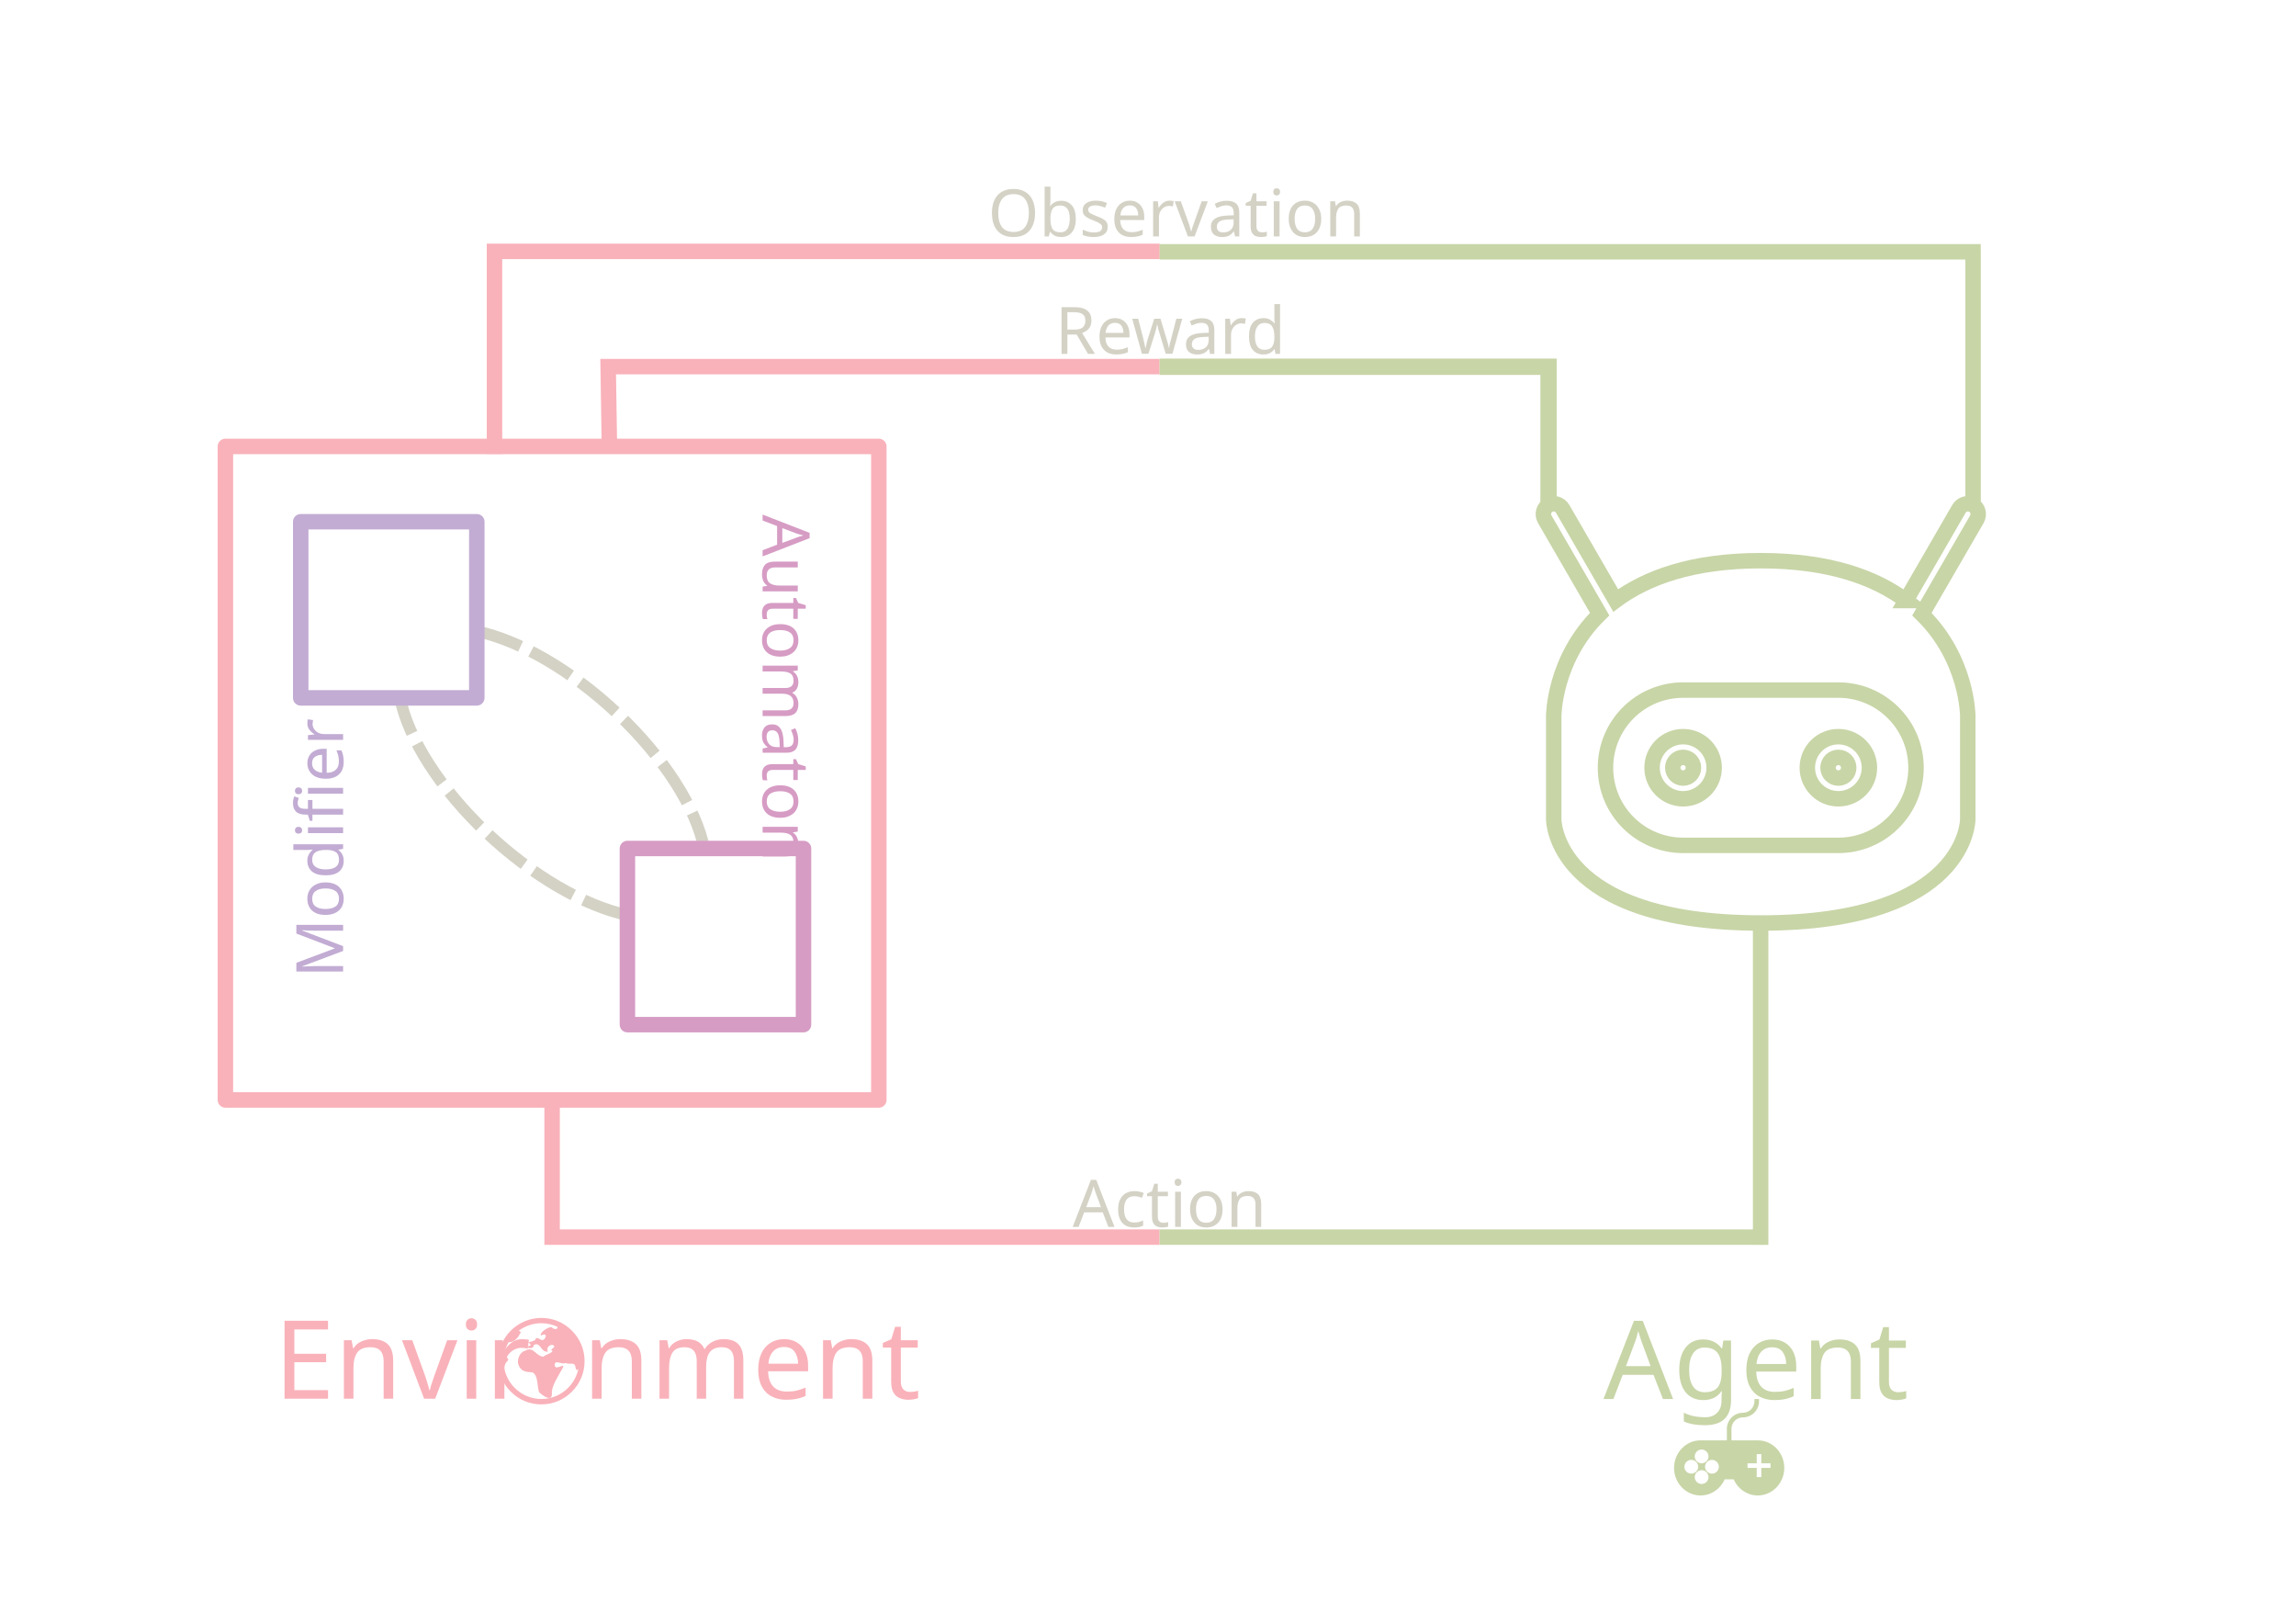
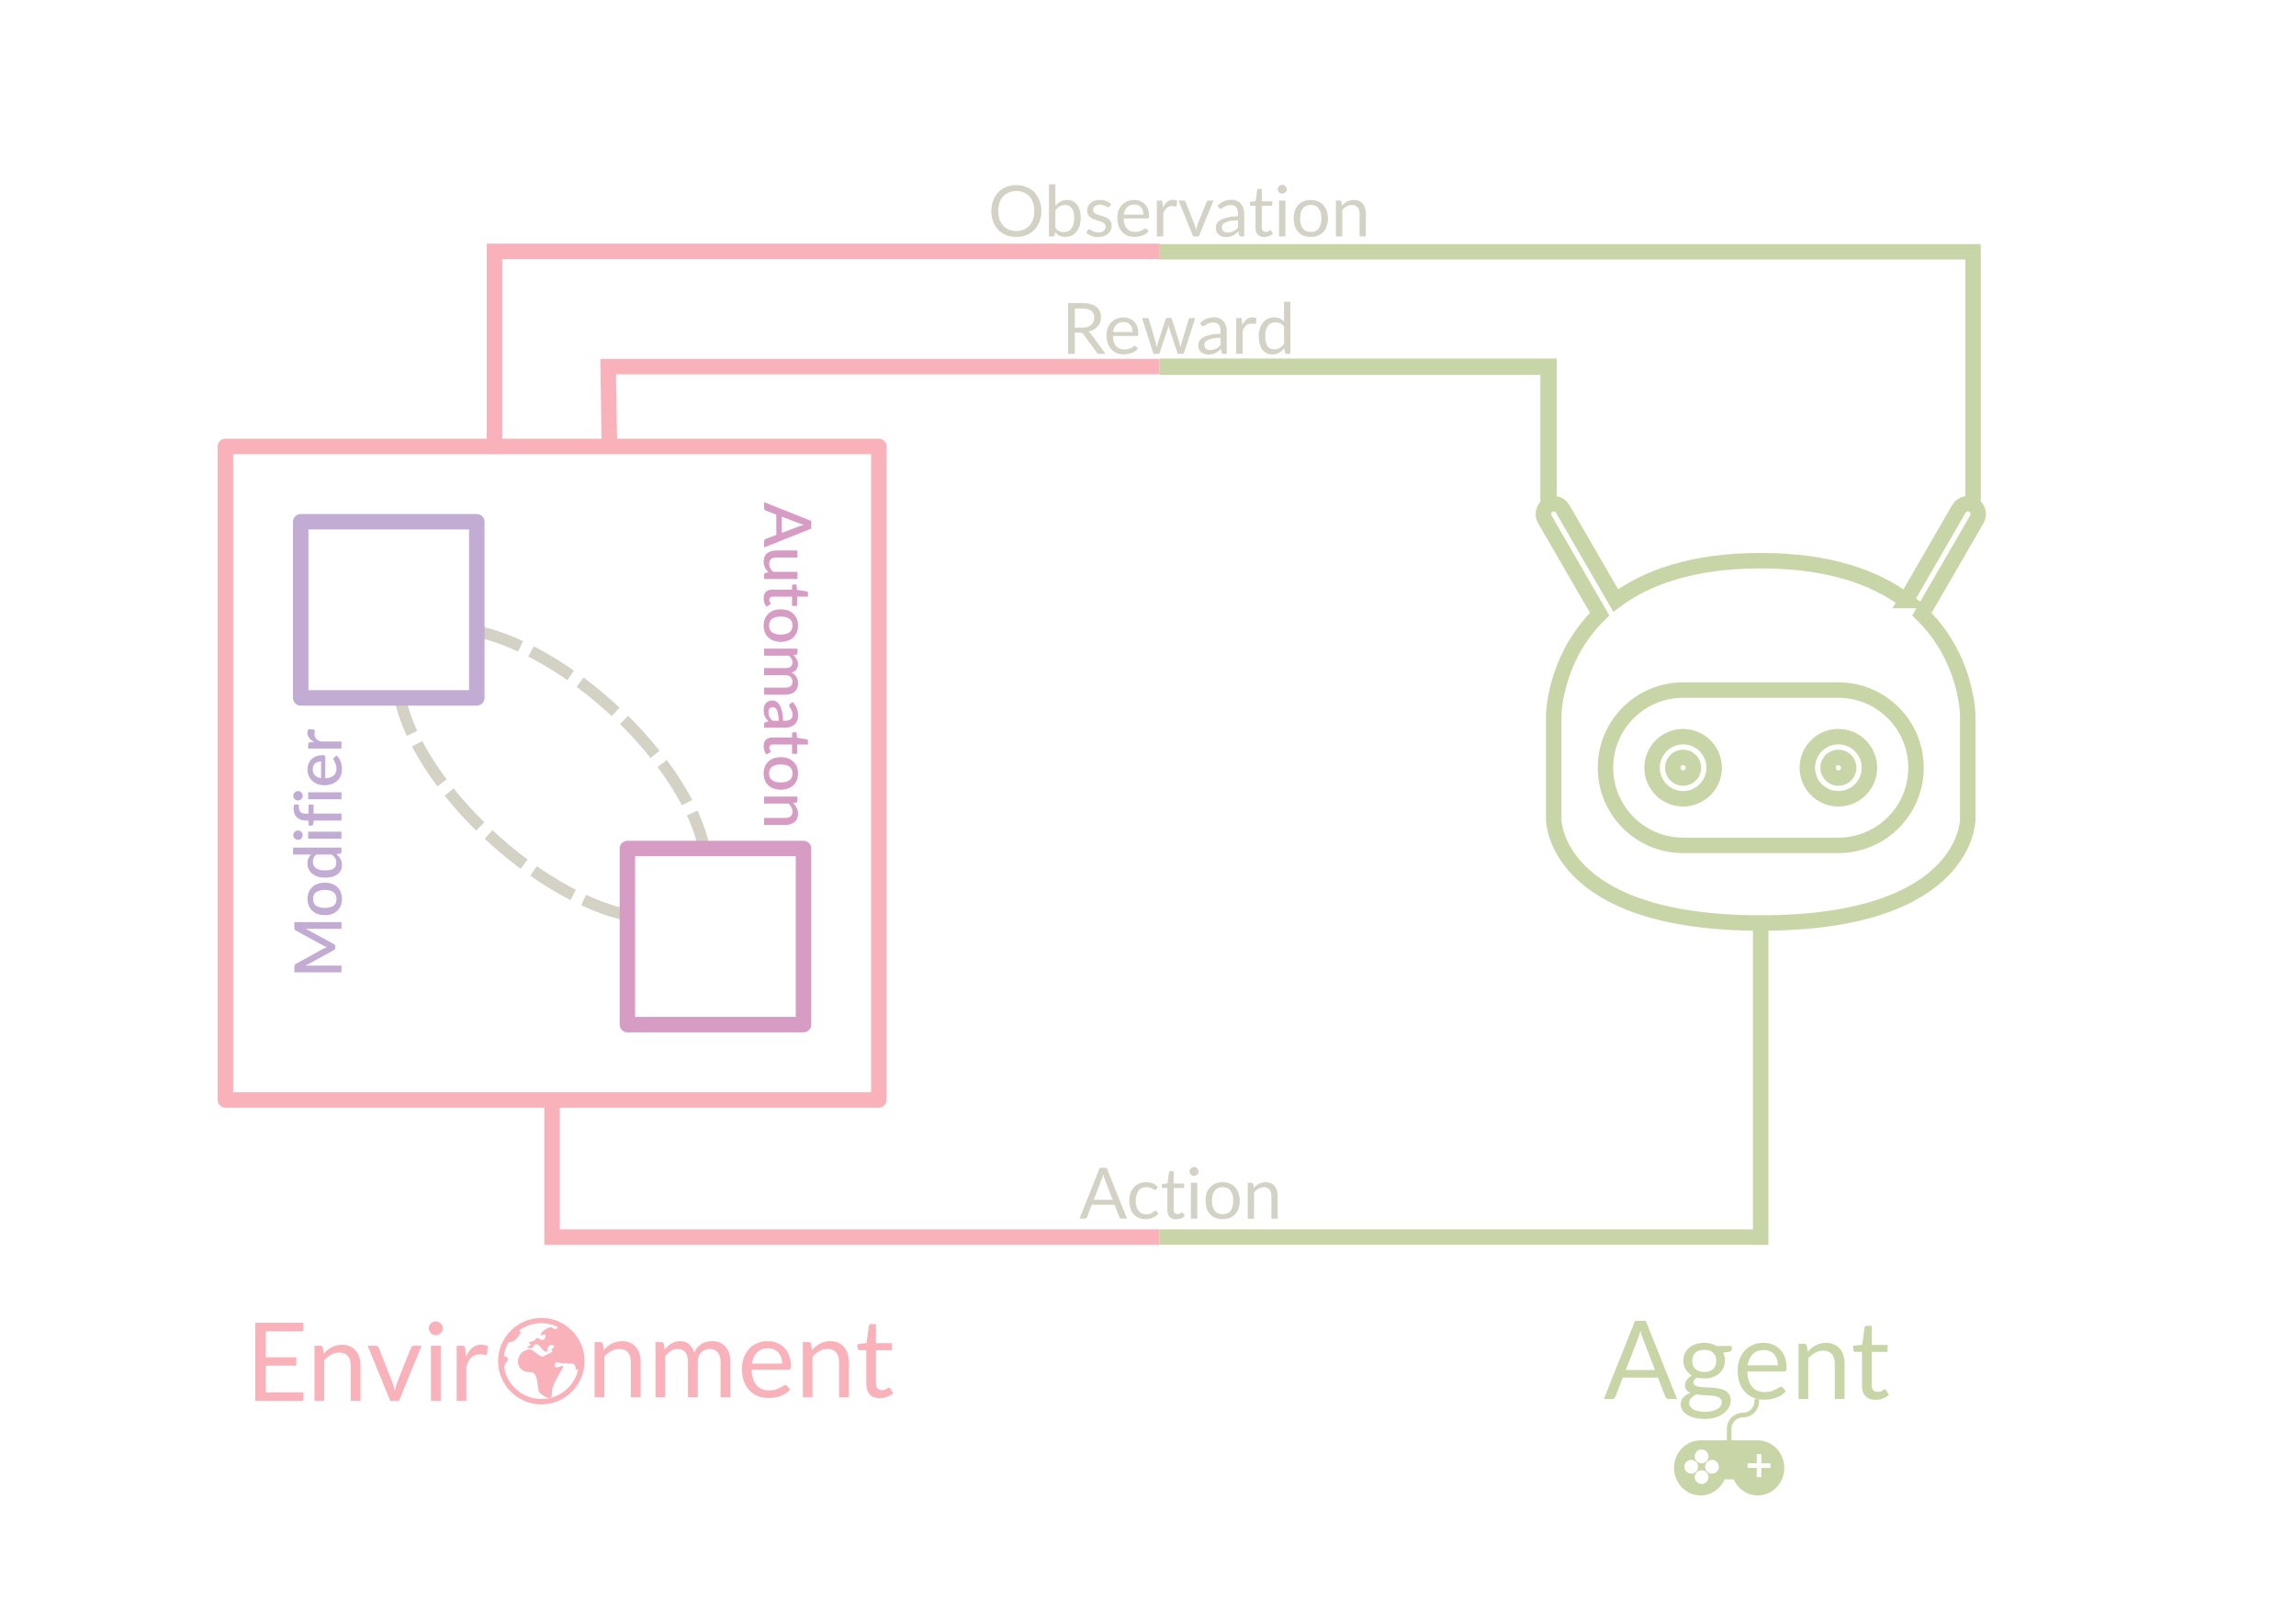
<svg xmlns="http://www.w3.org/2000/svg" xmlns:xlink="http://www.w3.org/1999/xlink" width="297mm" height="210mm" viewBox="0 0 297 210" version="1.1" id="svg8">
  <defs id="defs2">
    <marker style="overflow:visible;" id="Arrow1Send" refX="0.0" refY="0.0" orient="auto">
      <path transform="scale(0.2) rotate(180) translate(6,0)" style="fill-rule:evenodd;stroke:#5a5062;stroke-width:1pt;stroke-opacity:1;fill:#5a5062;fill-opacity:1" d="M 0.0,0.0 L 5.0,-5.0 L -12.5,0.0 L 5.0,5.0 L 0.0,0.0 z " id="path962" />
    </marker>
    <marker style="overflow:visible;" id="Arrow1Lend" refX="0.0" refY="0.0" orient="auto">
      <path transform="scale(0.8) rotate(180) translate(12.5,0)" style="fill-rule:evenodd;stroke:#5a5062;stroke-width:1pt;stroke-opacity:1;fill:#5a5062;fill-opacity:1" d="M 0.0,0.0 L 5.0,-5.0 L -12.5,0.0 L 5.0,5.0 L 0.0,0.0 z " id="path950" />
    </marker>
    <marker style="overflow:visible" id="Tail" refX="0.0" refY="0.0" orient="auto">
      <g transform="scale(-1.2)" id="g995" style="stroke:#5a5062;stroke-opacity:1;fill:#5a5062;fill-opacity:1">
        <path style="fill:#5a5062;fill-rule:evenodd;stroke:#5a5062;stroke-width:0.8;stroke-linecap:round;stroke-opacity:1;fill-opacity:1" d="M -3.805,-3.959 L 0.544,0" id="path983" />
        <path style="fill:#5a5062;fill-rule:evenodd;stroke:#5a5062;stroke-width:0.8;stroke-linecap:round;stroke-opacity:1;fill-opacity:1" d="M -1.287,-3.959 L 3.062,0" id="path985" />
        <path style="fill:#5a5062;fill-rule:evenodd;stroke:#5a5062;stroke-width:0.8;stroke-linecap:round;stroke-opacity:1;fill-opacity:1" d="M 1.305,-3.959 L 5.654,0" id="path987" />
        <path style="fill:#5a5062;fill-rule:evenodd;stroke:#5a5062;stroke-width:0.8;stroke-linecap:round;stroke-opacity:1;fill-opacity:1" d="M -3.805,4.178 L 0.544,0.22" id="path989" />
        <path style="fill:#5a5062;fill-rule:evenodd;stroke:#5a5062;stroke-width:0.8;stroke-linecap:round;stroke-opacity:1;fill-opacity:1" d="M -1.287,4.178 L 3.062,0.22" id="path991" />
        <path style="fill:#5a5062;fill-rule:evenodd;stroke:#5a5062;stroke-width:0.8;stroke-linecap:round;stroke-opacity:1;fill-opacity:1" d="M 1.305,4.178 L 5.654,0.22" id="path993" />
      </g>
    </marker>
    <linearGradient id="linearGradient1256">
      <stop style="stop-color:#c2acd3;stop-opacity:1;" offset="0" id="stop1252" />
      <stop style="stop-color:#c2acd3;stop-opacity:0;" offset="1" id="stop1254" />
    </linearGradient>
    <linearGradient xlink:href="#linearGradient1256" id="linearGradient1258" x1="-125.571" y1="40.637" x2="-96.426" y2="40.637" gradientUnits="userSpaceOnUse" />
  </defs>
  <g id="layer1">
-     <path id="path942" style="opacity:1;fill:none;stroke:#d4d2c5;stroke-width:5.669;stroke-linejoin:round;paint-order:markers fill stroke;stroke-miterlimit:4;stroke-dasharray:22.677,5.669;stroke-dashoffset:0" d="M 233.11 308.582 A 93.939 43.09 42.241 0 1 301.784 348.728 A 93.939 43.09 42.241 0 1 344.288 414.767 " transform="scale(0.2645833)" />
-     <path id="path919" style="opacity:1;fill:none;stroke:#d4d2c5;stroke-width:5.669;stroke-linejoin:round;paint-order:markers fill stroke;stroke-miterlimit:4;stroke-dasharray:22.677,5.669;stroke-dashoffset:0" d="M 306.744 447.324 A 93.939 43.09 42.241 0 1 238.07 407.178 A 93.939 43.09 42.241 0 1 195.566 341.137 " transform="scale(0.2645833)" />
+     <path id="path942" style="opacity:1;fill:none;stroke:#d4d2c5;stroke-width:5.669;stroke-linejoin:round;paint-order:markers fill stroke;stroke-miterlimit:4;stroke-dasharray:22.677, 5.669;stroke-dashoffset:0" d="M 233.11 308.582 A 93.939 43.09 42.241 0 1 301.784 348.728 A 93.939 43.09 42.241 0 1 344.288 414.767 " transform="scale(0.2645833)" />
+     <path id="path919" style="opacity:1;fill:none;stroke:#d4d2c5;stroke-width:5.669;stroke-linejoin:round;paint-order:markers fill stroke;stroke-miterlimit:4;stroke-dasharray:22.677, 5.669;stroke-dashoffset:0" d="M 306.744 447.324 A 93.939 43.09 42.241 0 1 238.07 407.178 A 93.939 43.09 42.241 0 1 195.566 341.137 " transform="scale(0.2645833)" />
    <rect style="fill:none;stroke:#c2acd3;stroke-width:2;stroke-linejoin:round;stroke-miterlimit:4;stroke-dasharray:none;stroke-opacity:1;paint-order:markers fill stroke" id="rect1009-2-3" width="22.779" height="22.779" x="38.898" y="67.48" />
    <rect style="fill:none;stroke:#d69cc4;stroke-width:2;stroke-linejoin:round;stroke-miterlimit:4;stroke-dasharray:none;stroke-opacity:1;paint-order:markers fill stroke" id="rect1009-2" width="22.779" height="22.779" x="81.159" y="109.741" />
    <rect style="opacity:1;fill:none;stroke:#f9b2ba;stroke-width:2;stroke-linejoin:round;stroke-miterlimit:4;stroke-dasharray:none;paint-order:markers fill stroke" id="rect853" width="84.523" height="84.523" x="29.157" y="57.739" />
    <path style="fill:none;stroke:#f9b2ba;stroke-width:2;stroke-linecap:butt;stroke-linejoin:miter;stroke-miterlimit:4;stroke-dasharray:none;stroke-opacity:1" d="M 71.418,142.261 V 160 H 150 v 0" id="path999" />
    <path style="fill:none;stroke:#f9b2ba;stroke-width:2;stroke-linecap:butt;stroke-linejoin:miter;stroke-miterlimit:4;stroke-dasharray:none;stroke-opacity:1" d="M 63.966,58.707 V 32.511 l 86.053,-2e-6 v 0" id="path947" />
    <path style="fill:none;stroke:#f9b2ba;stroke-width:2;stroke-linecap:butt;stroke-linejoin:miter;stroke-miterlimit:4;stroke-dasharray:none;stroke-opacity:1" d="M 78.846,58.662 78.669,47.416 h 71.337" id="path951" />
-     <text xml:space="preserve" style="font-style:normal;font-variant:normal;font-weight:normal;font-stretch:normal;font-size:8.467px;line-height:1.25;font-family:'Futura Lt BT';-inkscape-font-specification:'Futura Lt BT';fill:#d69cc4;fill-opacity:1;stroke-width:0.265" x="66.554" y="-98.647" id="text1246" transform="rotate(90)">
-       <tspan id="tspan1244" x="66.554" y="-98.647" style="font-style:normal;font-variant:normal;font-weight:normal;font-stretch:normal;font-size:8.467px;font-family:'Futura Lt BT';-inkscape-font-specification:'Futura Lt BT';fill:#d69cc4;fill-opacity:1;stroke-width:0.265">Automaton</tspan>
+     <text xml:space="preserve" style="font-style:normal;font-variant:normal;font-weight:600;font-stretch:normal;font-size:8.467px;line-height:1.25;font-family:lato;-inkscape-font-specification:'lato, Semi-Bold';font-variant-ligatures:normal;font-variant-caps:normal;font-variant-numeric:normal;font-feature-settings:normal;text-align:start;writing-mode:lr-tb;text-anchor:start;fill:#d69cc4;fill-opacity:1;stroke-width:0.265" x="64.967" y="-98.843" id="text1246" transform="rotate(90)">
+       <tspan id="tspan1244" x="64.967" y="-98.843" style="font-style:normal;font-variant:normal;font-weight:600;font-stretch:normal;font-size:8.467px;font-family:lato;-inkscape-font-specification:'lato, Semi-Bold';font-variant-ligatures:normal;font-variant-caps:normal;font-variant-numeric:normal;font-feature-settings:normal;text-align:start;writing-mode:lr-tb;text-anchor:start;fill:#d69cc4;fill-opacity:1;stroke-width:0.265">Automaton</tspan>
    </text>
-     <text xml:space="preserve" style="font-style:normal;font-variant:normal;font-weight:normal;font-stretch:normal;font-size:8.467px;line-height:1.25;font-family:'Futura Lt BT';-inkscape-font-specification:'Futura Lt BT, Normal';font-variant-ligatures:normal;font-variant-caps:normal;font-variant-numeric:normal;font-variant-east-asian:normal;opacity:1;fill:#c2acd3;fill-opacity:1;stroke-width:0.265;stroke-miterlimit:4;stroke-dasharray:none" x="-126.476" y="44.384" id="text1250" transform="rotate(-90)">
-       <tspan id="tspan1248" x="-126.476" y="44.384" style="font-style:normal;font-variant:normal;font-weight:normal;font-stretch:normal;font-size:8.467px;font-family:'Futura Lt BT';-inkscape-font-specification:'Futura Lt BT, Normal';font-variant-ligatures:normal;font-variant-caps:normal;font-variant-numeric:normal;font-variant-east-asian:normal;fill:#c2acd3;fill-opacity:1;stroke-width:0.265;stroke-miterlimit:4;stroke-dasharray:none">Modifier</tspan>
+     <text xml:space="preserve" style="font-style:normal;font-variant:normal;font-weight:600;font-stretch:normal;font-size:8.467px;line-height:1.25;font-family:lato;-inkscape-font-specification:'lato, Semi-Bold';font-variant-ligatures:normal;font-variant-caps:normal;font-variant-numeric:normal;font-feature-settings:normal;text-align:start;writing-mode:lr-tb;text-anchor:start;opacity:1;fill:#c2acd3;fill-opacity:1;stroke-width:0.265;stroke-miterlimit:4;stroke-dasharray:none" x="-126.476" y="44.172" id="text1250" transform="rotate(-90)">
+       <tspan id="tspan1248" x="-126.476" y="44.172" style="font-style:normal;font-variant:normal;font-weight:600;font-stretch:normal;font-size:8.467px;font-family:lato;-inkscape-font-specification:'lato, Semi-Bold';font-variant-ligatures:normal;font-variant-caps:normal;font-variant-numeric:normal;font-feature-settings:normal;text-align:start;writing-mode:lr-tb;text-anchor:start;fill:#c2acd3;fill-opacity:1;stroke-width:0.265;stroke-miterlimit:4;stroke-dasharray:none">Modifier</tspan>
    </text>
-     <text xml:space="preserve" style="font-style:normal;font-variant:normal;font-weight:normal;font-stretch:normal;font-size:14.111px;line-height:1.25;font-family:'Futura Lt BT';-inkscape-font-specification:'Futura Lt BT, Normal';font-variant-ligatures:normal;font-variant-caps:normal;font-variant-numeric:normal;font-variant-east-asian:normal;fill:#c8d5a7;fill-opacity:1;stroke-width:0.265" x="207.421" y="180.938" id="text1280-0">
-       <tspan id="tspan1278-0" x="207.421" y="180.938" style="font-style:normal;font-variant:normal;font-weight:normal;font-stretch:normal;font-size:14.111px;font-family:'Futura Lt BT';-inkscape-font-specification:'Futura Lt BT, Normal';font-variant-ligatures:normal;font-variant-caps:normal;font-variant-numeric:normal;font-variant-east-asian:normal;fill:#c8d5a7;fill-opacity:1;stroke-width:0.265">Agent</tspan>
+     <text xml:space="preserve" style="font-style:normal;font-variant:normal;font-weight:normal;font-stretch:normal;font-size:14.111px;line-height:1.25;font-family:lato;-inkscape-font-specification:lato;font-variant-ligatures:normal;font-variant-caps:normal;font-variant-numeric:normal;font-variant-east-asian:normal;fill:#c8d5a7;fill-opacity:1;stroke-width:0.265;" x="207.421" y="180.938" id="text1280-0">
+       <tspan id="tspan1278-0" x="207.421" y="180.938" style="font-style:normal;font-variant:normal;font-weight:normal;font-stretch:normal;font-size:14.111px;font-family:lato;-inkscape-font-specification:lato;font-variant-ligatures:normal;font-variant-caps:normal;font-variant-numeric:normal;font-variant-east-asian:normal;fill:#c8d5a7;fill-opacity:1;stroke-width:0.265;">Agent</tspan>
    </text>
    <path d="m 227.378,186.285 h -3.404 v -1.486 c 0,-0.819 0.666,-1.485 1.485,-1.485 1.146,0 2.079,-0.933 2.079,-2.079 v -0.297 h -0.594 v 0.297 c 0,0.819 -0.666,1.485 -1.485,1.485 -1.146,0 -2.079,0.933 -2.079,2.079 v 1.486 h -3.404 c -1.889,0 -3.428,1.598 -3.428,3.564 0,1.963 1.539,3.564 3.428,3.564 1.354,0 2.557,-0.811 3.116,-2.079 h 1.17 c 0.558,1.268 1.761,2.079 3.116,2.079 1.889,0 3.428,-1.601 3.428,-3.564 0,-1.966 -1.539,-3.564 -3.428,-3.564 z m -7.265,1.188 c 0.49,0 0.891,0.398 0.891,0.891 0,0.49 -0.401,0.891 -0.891,0.891 -0.49,0 -0.891,-0.401 -0.891,-0.891 0,-0.493 0.401,-0.891 0.891,-0.891 z m -2.228,2.228 c 0,-0.493 0.401,-0.891 0.891,-0.891 0.49,0 0.891,0.398 0.891,0.891 0,0.49 -0.401,0.891 -0.891,0.891 -0.49,0 -0.891,-0.401 -0.891,-0.891 z m 2.228,2.228 c -0.49,0 -0.891,-0.401 -0.891,-0.891 0,-0.493 0.401,-0.891 0.891,-0.891 0.49,0 0.891,0.398 0.891,0.891 0,0.49 -0.401,0.891 -0.891,0.891 z m 1.337,-1.337 c -0.49,0 -0.891,-0.401 -0.891,-0.891 0,-0.493 0.401,-0.891 0.891,-0.891 0.49,0 0.891,0.398 0.891,0.891 0,0.49 -0.401,0.891 -0.891,0.891 z m 7.574,-0.744 h -1.188 v 1.188 h -0.594 v -1.188 h -1.188 v -0.594 h 1.188 v -1.188 h 0.594 v 1.188 h 1.188 z" id="path1302" style="fill:#c8d5a7;fill-opacity:1;stroke-width:0.297" />
-     <path d="m 73.975,172.095 c 1.061,1.05 1.643,2.454 1.643,3.949 0,1.495 -0.582,2.899 -1.643,3.949 -1.05,1.061 -2.454,1.643 -3.949,1.643 -1.495,0 -2.899,-0.582 -3.949,-1.643 -1.061,-1.05 -1.643,-2.454 -1.643,-3.949 0,-1.495 0.582,-2.899 1.643,-3.949 1.061,-1.05 2.454,-1.643 3.949,-1.643 1.495,0 2.899,0.582 3.949,1.643 z m -0.491,7.407 c 0.685,-0.685 1.141,-1.552 1.335,-2.477 -0.148,0.217 -0.285,0.297 -0.377,-0.183 -0.091,-0.788 -0.81,-0.285 -1.278,-0.571 -0.479,0.32 -1.564,-0.628 -1.381,0.445 0.285,0.491 1.529,-0.651 0.913,0.377 -0.388,0.719 -1.438,2.305 -1.301,3.127 0.023,1.198 -1.221,0.251 -1.655,-0.148 -0.285,-0.799 -0.103,-2.191 -0.856,-2.579 -0.822,-0.034 -1.518,-0.114 -1.838,-1.027 -0.194,-0.651 0.205,-1.621 0.902,-1.78 1.027,-0.639 1.392,0.753 2.351,0.776 0.297,-0.308 1.107,-0.411 1.176,-0.765 -0.628,-0.114 0.799,-0.525 -0.057,-0.765 -0.479,0.057 -0.776,0.491 -0.525,0.867 -0.924,0.217 -0.947,-1.335 -1.838,-0.845 -0.023,0.776 -1.449,0.251 -0.491,0.091 0.331,-0.148 -0.536,-0.559 -0.068,-0.479 0.228,-0.011 0.993,-0.285 0.788,-0.468 0.434,-0.263 0.788,0.639 1.21,-0.023 0.308,-0.502 -0.126,-0.593 -0.502,-0.342 -0.217,-0.24 0.377,-0.753 0.902,-0.982 0.171,-0.08 0.342,-0.114 0.468,-0.103 0.263,0.308 0.753,0.354 0.776,-0.034 -0.651,-0.308 -1.37,-0.479 -2.111,-0.479 -1.061,0 -2.077,0.342 -2.922,0.97 0.228,0.103 0.354,0.228 0.137,0.399 -0.171,0.502 -0.856,1.176 -1.449,1.084 -0.308,0.536 -0.514,1.13 -0.605,1.758 0.502,0.171 0.616,0.491 0.514,0.605 -0.251,0.228 -0.411,0.536 -0.491,0.89 0.16,1.004 0.639,1.929 1.37,2.659 0.924,0.924 2.157,1.438 3.458,1.438 1.301,0 2.522,-0.514 3.447,-1.438 z" id="path1321" style="fill:#f9b2ba;fill-opacity:1;stroke-width:0.114" />
-     <text xml:space="preserve" style="font-style:normal;font-variant:normal;font-weight:normal;font-stretch:normal;font-size:14.111px;line-height:1.25;font-family:'Futura Lt BT';-inkscape-font-specification:'Futura Lt BT, Normal';font-variant-ligatures:normal;font-variant-caps:normal;font-variant-numeric:normal;font-variant-east-asian:normal;fill:#f9b2ba;fill-opacity:1;stroke-width:0.265" x="35.435" y="180.898" id="text1280-9">
-       <tspan id="tspan1278-5" x="35.435" y="180.898" style="font-style:normal;font-variant:normal;font-weight:normal;font-stretch:normal;font-size:14.111px;font-family:'Futura Lt BT';-inkscape-font-specification:'Futura Lt BT, Normal';font-variant-ligatures:normal;font-variant-caps:normal;font-variant-numeric:normal;font-variant-east-asian:normal;fill:#f9b2ba;fill-opacity:1;stroke-width:0.265">Envir</tspan>
+     <g id="g1279">
+       <path style="fill:#f9b2ba;fill-opacity:1;stroke-width:0.114" id="path1321" d="m 73.975,172.095 c 1.061,1.05 1.643,2.454 1.643,3.949 0,1.495 -0.582,2.899 -1.643,3.949 -1.05,1.061 -2.454,1.643 -3.949,1.643 -1.495,0 -2.899,-0.582 -3.949,-1.643 -1.061,-1.05 -1.643,-2.454 -1.643,-3.949 0,-1.495 0.582,-2.899 1.643,-3.949 1.061,-1.05 2.454,-1.643 3.949,-1.643 1.495,0 2.899,0.582 3.949,1.643 z m -0.491,7.407 c 0.685,-0.685 1.141,-1.552 1.335,-2.477 -0.148,0.217 -0.285,0.297 -0.377,-0.183 -0.091,-0.788 -0.81,-0.285 -1.278,-0.571 -0.479,0.32 -1.564,-0.628 -1.381,0.445 0.285,0.491 1.529,-0.651 0.913,0.377 -0.388,0.719 -1.438,2.305 -1.301,3.127 0.023,1.198 -1.221,0.251 -1.655,-0.148 -0.285,-0.799 -0.103,-2.191 -0.856,-2.579 -0.822,-0.034 -1.518,-0.114 -1.838,-1.027 -0.194,-0.651 0.205,-1.621 0.902,-1.78 1.027,-0.639 1.392,0.753 2.351,0.776 0.297,-0.308 1.107,-0.411 1.176,-0.765 -0.628,-0.114 0.799,-0.525 -0.057,-0.765 -0.479,0.057 -0.776,0.491 -0.525,0.867 -0.924,0.217 -0.947,-1.335 -1.838,-0.845 -0.023,0.776 -1.449,0.251 -0.491,0.091 0.331,-0.148 -0.536,-0.559 -0.068,-0.479 0.228,-0.011 0.993,-0.285 0.788,-0.468 0.434,-0.263 0.788,0.639 1.21,-0.023 0.308,-0.502 -0.126,-0.593 -0.502,-0.342 -0.217,-0.24 0.377,-0.753 0.902,-0.982 0.171,-0.08 0.342,-0.114 0.468,-0.103 0.263,0.308 0.753,0.354 0.776,-0.034 -0.651,-0.308 -1.37,-0.479 -2.111,-0.479 -1.061,0 -2.077,0.342 -2.922,0.97 0.228,0.103 0.354,0.228 0.137,0.399 -0.171,0.502 -0.856,1.176 -1.449,1.084 -0.308,0.536 -0.514,1.13 -0.605,1.758 0.502,0.171 0.616,0.491 0.514,0.605 -0.251,0.228 -0.411,0.536 -0.491,0.89 0.16,1.004 0.639,1.929 1.37,2.659 0.924,0.924 2.157,1.438 3.458,1.438 1.301,0 2.522,-0.514 3.447,-1.438 z" />
+       <text id="text1280-9" y="181.19" x="31.731" style="font-style:normal;font-variant:normal;font-weight:normal;font-stretch:normal;font-size:14.111px;line-height:1.25;font-family:lato;-inkscape-font-specification:lato;font-variant-ligatures:normal;font-variant-caps:normal;font-variant-numeric:normal;fill:#f9b2ba;fill-opacity:1;stroke-width:0.265" xml:space="preserve">
+         <tspan style="font-style:normal;font-variant:normal;font-weight:normal;font-stretch:normal;font-size:14.111px;font-family:lato;-inkscape-font-specification:lato;font-variant-ligatures:normal;font-variant-caps:normal;font-variant-numeric:normal;fill:#f9b2ba;fill-opacity:1;stroke-width:0.265" y="181.19" x="31.731" id="tspan1278-5">Envir</tspan>
+       </text>
+       <text id="text1280-93" y="180.721" x="75.917" style="font-style:normal;font-variant:normal;font-weight:normal;font-stretch:normal;font-size:14.111px;line-height:1.25;font-family:lato;-inkscape-font-specification:lato;font-variant-ligatures:normal;font-variant-caps:normal;font-variant-numeric:normal;fill:#f9b2ba;fill-opacity:1;stroke-width:0.265" xml:space="preserve">
+         <tspan style="font-style:normal;font-variant:normal;font-weight:normal;font-stretch:normal;font-size:14.111px;font-family:lato;-inkscape-font-specification:lato;font-variant-ligatures:normal;font-variant-caps:normal;font-variant-numeric:normal;fill:#f9b2ba;fill-opacity:1;stroke-width:0.265" y="180.721" x="75.917" id="tspan1278-1">nment</tspan>
+       </text>
+     </g>
+     <text xml:space="preserve" style="font-style:normal;font-variant:normal;font-weight:normal;font-stretch:normal;font-size:9.172px;line-height:1.25;font-family:lato;-inkscape-font-specification:'lato, Normal';font-variant-ligatures:normal;font-variant-caps:normal;font-variant-numeric:normal;font-feature-settings:normal;text-align:start;writing-mode:lr-tb;text-anchor:start;fill:#d4d2c5;fill-opacity:1;stroke:none;stroke-width:0.265" x="139.604" y="157.619" id="text1439">
+       <tspan id="tspan1437" x="139.604" y="157.619" style="font-style:normal;font-variant:normal;font-weight:normal;font-stretch:normal;font-size:9.172px;font-family:lato;-inkscape-font-specification:'lato, Normal';font-variant-ligatures:normal;font-variant-caps:normal;font-variant-numeric:normal;font-feature-settings:normal;text-align:start;writing-mode:lr-tb;text-anchor:start;fill:#d4d2c5;fill-opacity:1;stroke:none;stroke-width:0.265">Action</tspan>
    </text>
-     <text xml:space="preserve" style="font-style:normal;font-variant:normal;font-weight:normal;font-stretch:normal;font-size:14.111px;line-height:1.25;font-family:'Futura Lt BT';-inkscape-font-specification:'Futura Lt BT, Normal';font-variant-ligatures:normal;font-variant-caps:normal;font-variant-numeric:normal;font-variant-east-asian:normal;fill:#f9b2ba;fill-opacity:1;stroke-width:0.265" x="75.387" y="180.898" id="text1280-93">
-       <tspan id="tspan1278-1" x="75.387" y="180.898" style="font-style:normal;font-variant:normal;font-weight:normal;font-stretch:normal;font-size:14.111px;font-family:'Futura Lt BT';-inkscape-font-specification:'Futura Lt BT, Normal';font-variant-ligatures:normal;font-variant-caps:normal;font-variant-numeric:normal;font-variant-east-asian:normal;fill:#f9b2ba;fill-opacity:1;stroke-width:0.265">nment</tspan>
+     <text xml:space="preserve" style="font-style:normal;font-variant:normal;font-weight:normal;font-stretch:normal;font-size:9.172px;line-height:1.25;font-family:lato;-inkscape-font-specification:'lato, Normal';font-variant-ligatures:normal;font-variant-caps:normal;font-variant-numeric:normal;font-variant-east-asian:normal;fill:#d4d2c5;fill-opacity:1;stroke:none;stroke-width:0.265;text-anchor:start;text-align:start;writing-mode:lr;font-feature-settings:normal;" x="127.797" y="30.579" id="text1443">
+       <tspan id="tspan1441" x="127.797" y="30.579" style="font-style:normal;font-variant:normal;font-weight:normal;font-stretch:normal;font-size:9.172px;font-family:lato;-inkscape-font-specification:'lato, Normal';font-variant-ligatures:normal;font-variant-caps:normal;font-variant-numeric:normal;font-variant-east-asian:normal;fill:#d4d2c5;fill-opacity:1;stroke:none;stroke-width:0.265;text-anchor:start;text-align:start;writing-mode:lr;font-feature-settings:normal;">Observation</tspan>
    </text>
-     <text xml:space="preserve" style="font-style:normal;font-variant:normal;font-weight:normal;font-stretch:normal;font-size:8.467px;line-height:1.25;font-family:'Futura Lt BT';-inkscape-font-specification:'Futura Lt BT, Normal';font-variant-ligatures:normal;font-variant-caps:normal;font-variant-numeric:normal;font-variant-east-asian:normal;stroke-width:0.265;fill:#d4d2c5;fill-opacity:1;stroke:none;" x="138.759" y="158.677" id="text1439">
-       <tspan id="tspan1437" x="138.759" y="158.677" style="font-style:normal;font-variant:normal;font-weight:normal;font-stretch:normal;font-size:8.467px;font-family:'Futura Lt BT';-inkscape-font-specification:'Futura Lt BT, Normal';font-variant-ligatures:normal;font-variant-caps:normal;font-variant-numeric:normal;font-variant-east-asian:normal;stroke-width:0.265;fill:#d4d2c5;fill-opacity:1;stroke:none;">Action</tspan>
-     </text>
-     <text xml:space="preserve" style="font-style:normal;font-variant:normal;font-weight:normal;font-stretch:normal;font-size:8.467px;line-height:1.25;font-family:'Futura Lt BT';-inkscape-font-specification:'Futura Lt BT, Normal';font-variant-ligatures:normal;font-variant-caps:normal;font-variant-numeric:normal;font-variant-east-asian:normal;fill:#d4d2c5;fill-opacity:1;stroke:none;stroke-width:0.265" x="127.797" y="30.579" id="text1443">
-       <tspan id="tspan1441" x="127.797" y="30.579" style="font-style:normal;font-variant:normal;font-weight:normal;font-stretch:normal;font-size:8.467px;font-family:'Futura Lt BT';-inkscape-font-specification:'Futura Lt BT, Normal';font-variant-ligatures:normal;font-variant-caps:normal;font-variant-numeric:normal;font-variant-east-asian:normal;fill:#d4d2c5;fill-opacity:1;stroke:none;stroke-width:0.265">Observation</tspan>
-     </text>
-     <text xml:space="preserve" style="font-style:normal;font-variant:normal;font-weight:normal;font-stretch:normal;font-size:8.467px;line-height:1.25;font-family:'Futura Lt BT';-inkscape-font-specification:'Futura Lt BT, Normal';font-variant-ligatures:normal;font-variant-caps:normal;font-variant-numeric:normal;font-variant-east-asian:normal;fill:#d4d2c5;fill-opacity:1;stroke:none;stroke-width:0.265" x="136.491" y="45.77" id="text1447">
-       <tspan x="136.491" y="45.77" style="font-style:normal;font-variant:normal;font-weight:normal;font-stretch:normal;font-size:8.467px;font-family:'Futura Lt BT';-inkscape-font-specification:'Futura Lt BT, Normal';font-variant-ligatures:normal;font-variant-caps:normal;font-variant-numeric:normal;font-variant-east-asian:normal;fill:#d4d2c5;fill-opacity:1;stroke:none;stroke-width:0.265" id="tspan1449">Reward</tspan>
+     <text xml:space="preserve" style="font-style:normal;font-variant:normal;font-weight:normal;font-stretch:normal;font-size:9.172px;line-height:1.25;font-family:lato;-inkscape-font-specification:'lato, Normal';font-variant-ligatures:normal;font-variant-caps:normal;font-variant-numeric:normal;font-variant-east_asian:normal;font-feature-settings:normal;text-align:start;writing-mode:lr-tb;text-anchor:start;fill:#d4d2c5;fill-opacity:1;stroke:none;stroke-width:0.265" x="137.318" y="45.77" id="text1447">
+       <tspan x="137.318" y="45.77" style="font-style:normal;font-variant:normal;font-weight:normal;font-stretch:normal;font-size:9.172px;font-family:lato;-inkscape-font-specification:'lato, Normal';font-variant-ligatures:normal;font-variant-caps:normal;font-variant-numeric:normal;font-variant-east_asian:normal;font-feature-settings:normal;text-align:start;writing-mode:lr-tb;text-anchor:start;fill:#d4d2c5;fill-opacity:1;stroke:none;stroke-width:0.265" id="tspan1449">Reward</tspan>
    </text>
    <g fill="#000000" fill-rule="evenodd" id="g978" transform="matrix(0.669474,0,0,0.669474,194.2889,59.1249)" style="fill:#c8d5a7" />
    <path id="path1004" style="fill:none;stroke:#c8d5a7;stroke-width:2.112;stroke-linecap:butt;stroke-linejoin:miter;stroke-miterlimit:4;stroke-dasharray:none;stroke-opacity:1" d="M 200.313,65.33 V 46.43 m 1.035,1.004 -51.348,2e-6" />
    <path id="path1006" style="fill:none;stroke:#c8d5a7;stroke-width:2;stroke-linecap:butt;stroke-linejoin:miter;stroke-opacity:1;stroke-miterlimit:4;stroke-dasharray:none" d="M 255.228,65.33 V 32.566 m -105.228,3e-6 106.223,-3e-6 m -28.477,86.209 v 42.228 M 227.763,160 H 150 m 96.537,-82.331 6.861,-11.851 c 0.371,-0.64 1.19,-0.858 1.83,-0.488 0.64,0.371 0.858,1.19 0.488,1.83 l -7.108,12.277 c 5.933,5.808 5.933,13.162 5.933,13.162 v 13.389 c 0,0 0,13.389 -26.779,13.389 -26.779,0 -26.779,-13.389 -26.779,-13.389 V 92.599 c 0,0 0,-7.361 5.942,-13.171 L 199.825,67.16 c -0.37,-0.64 -0.152,-1.459 0.488,-1.83 0.64,-0.371 1.459,-0.152 1.829,0.488 l 6.856,11.844 c 3.967,-2.946 9.898,-5.148 18.765,-5.148 8.874,0 14.807,2.206 18.775,5.155 z m -38.859,21.624 c 0,-5.546 4.491,-10.042 10.046,-10.042 h 20.077 c 5.548,0 10.046,4.495 10.046,10.042 0,5.546 -4.491,10.042 -10.046,10.042 h -20.077 c -5.548,0 -10.046,-4.495 -10.046,-10.042 z m 10.042,1.339 v 0 c 0.739,0 1.339,-0.599 1.339,-1.339 0,-0.739 -0.599,-1.339 -1.339,-1.339 -0.739,0 -1.339,0.599 -1.339,1.339 0,0.739 0.599,1.339 1.339,1.339 z m 0,2.678 c -2.218,0 -4.017,-1.798 -4.017,-4.017 0,-2.218 1.798,-4.017 4.017,-4.017 2.218,0 4.017,1.798 4.017,4.017 0,2.218 -1.798,4.017 -4.017,4.017 z m 20.084,-2.678 c 0.739,0 1.339,-0.599 1.339,-1.339 0,-0.739 -0.599,-1.339 -1.339,-1.339 -0.739,0 -1.339,0.599 -1.339,1.339 0,0.739 0.599,1.339 1.339,1.339 z m 0,2.678 v 0 c -2.218,0 -4.017,-1.798 -4.017,-4.017 0,-2.218 1.798,-4.017 4.017,-4.017 2.218,0 4.017,1.798 4.017,4.017 0,2.218 -1.798,4.017 -4.017,4.017 z" />
  </g>
</svg>
